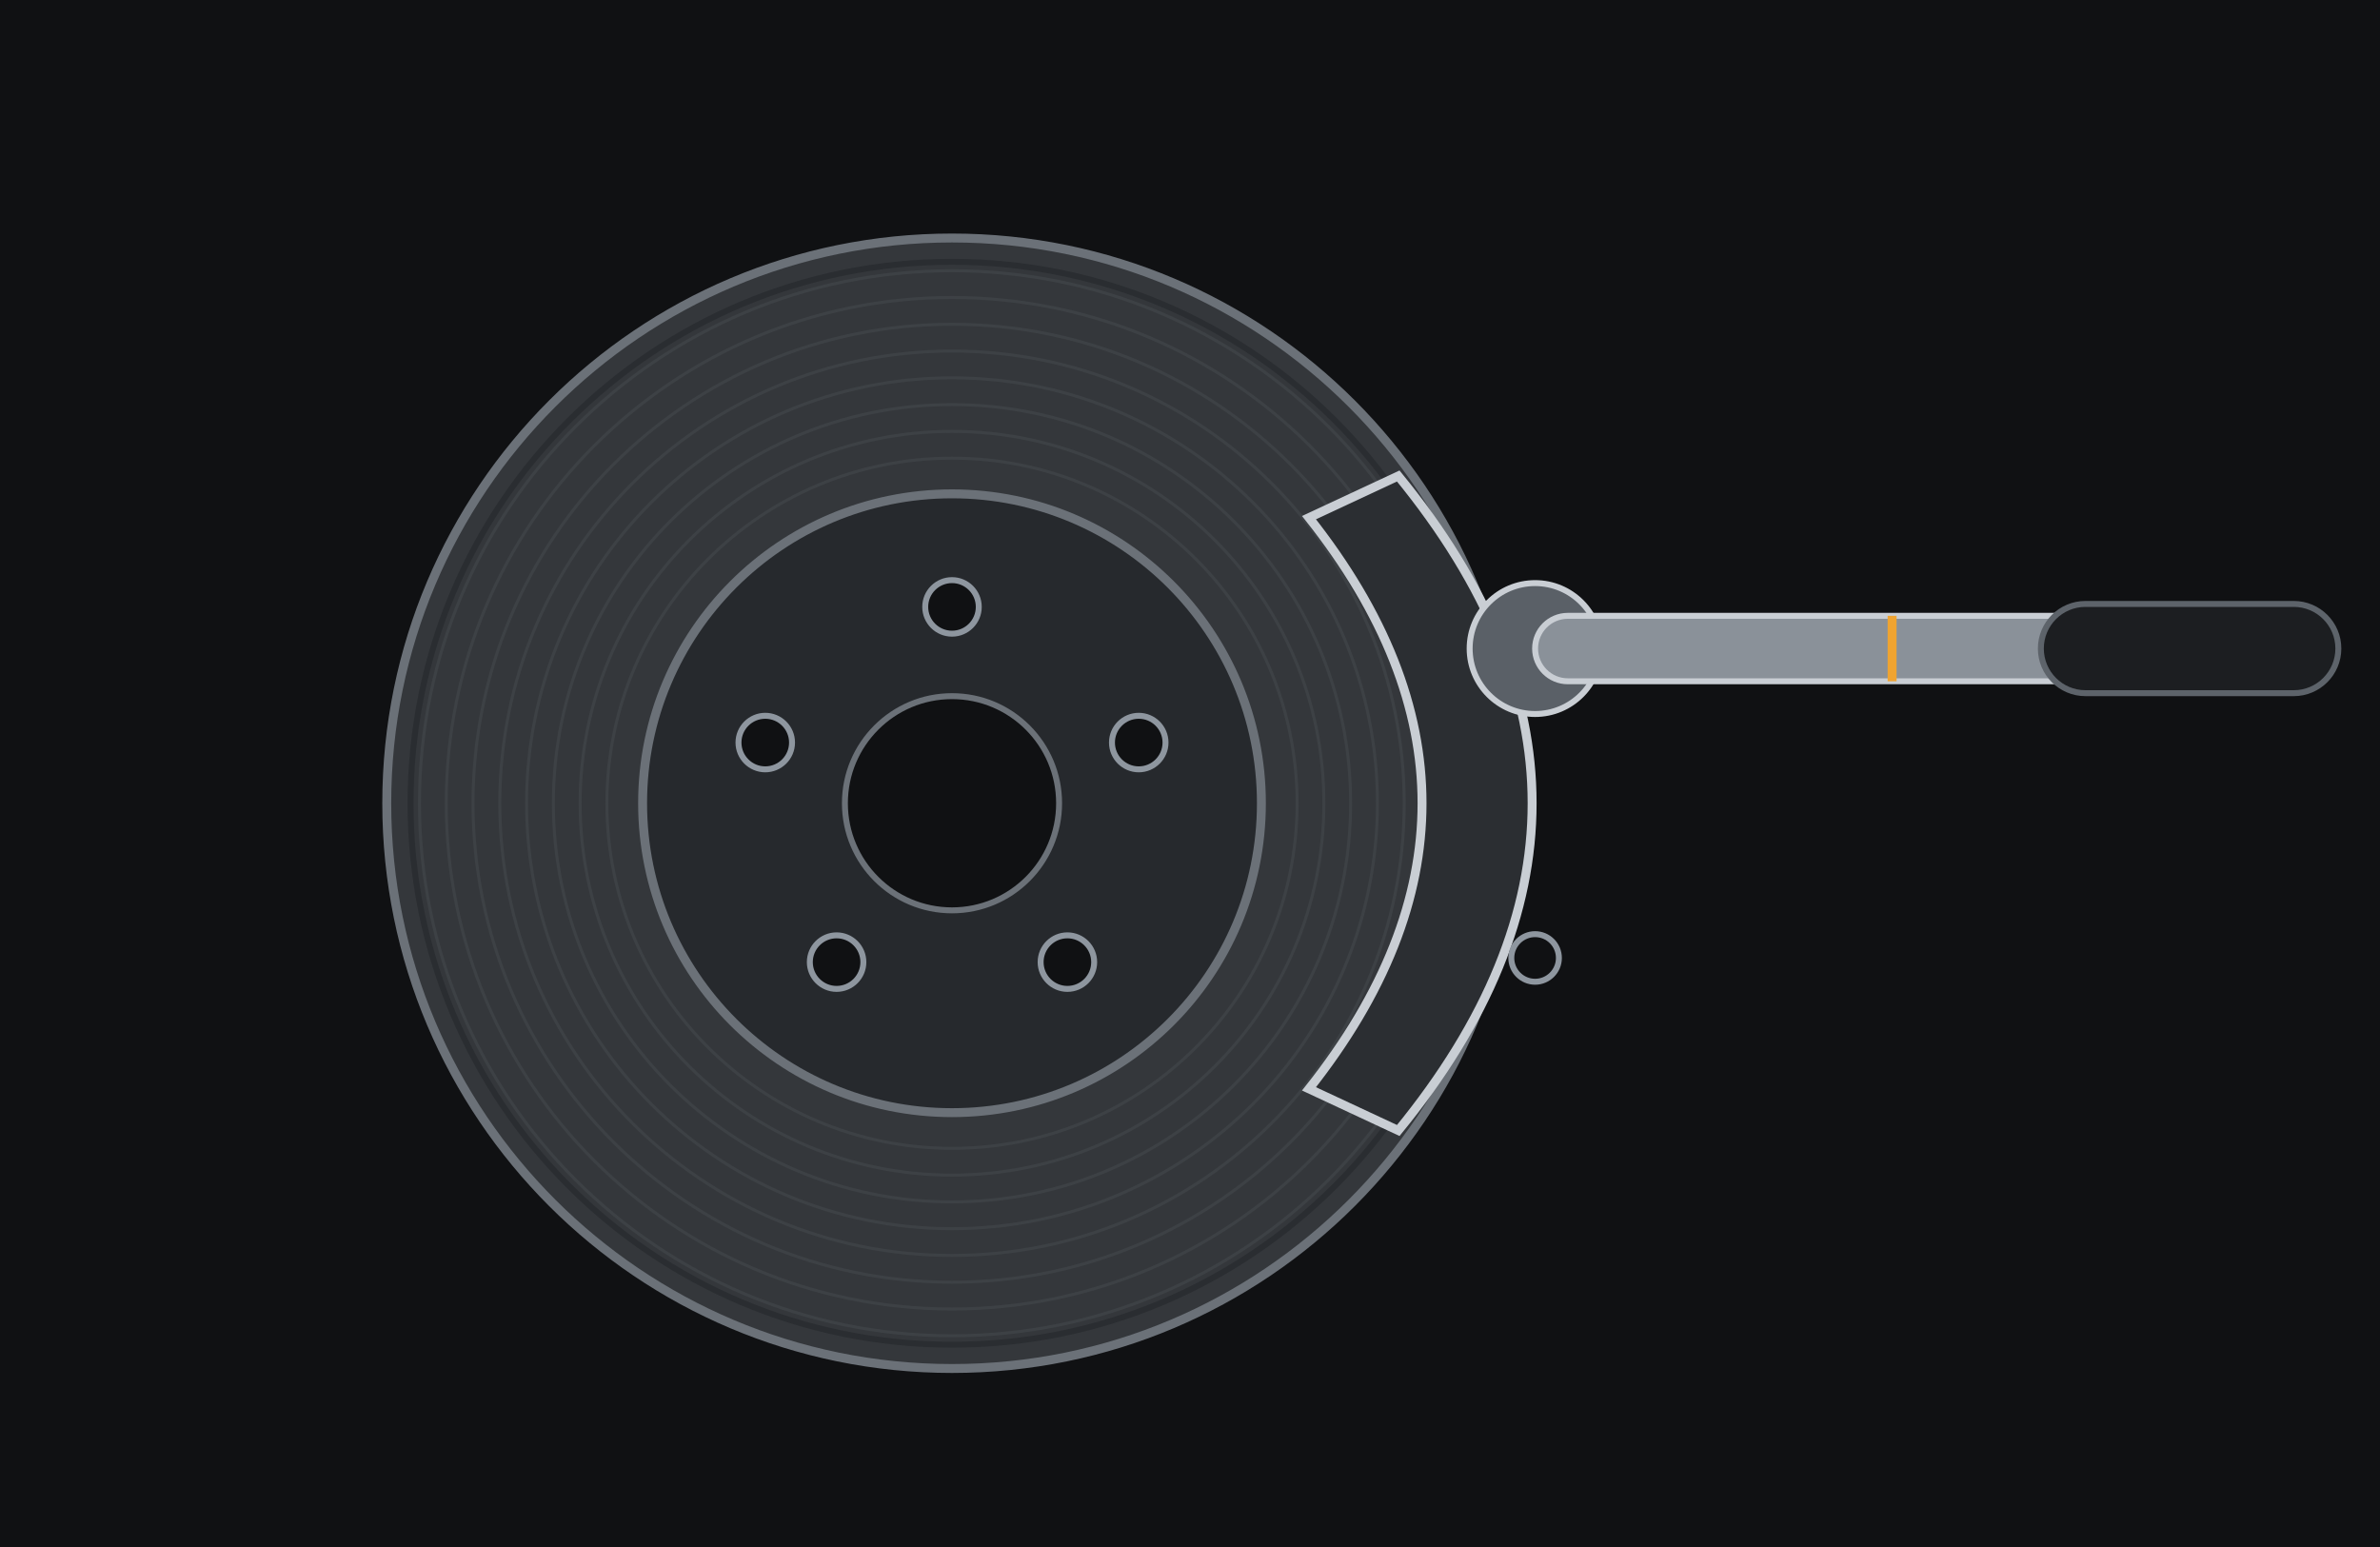
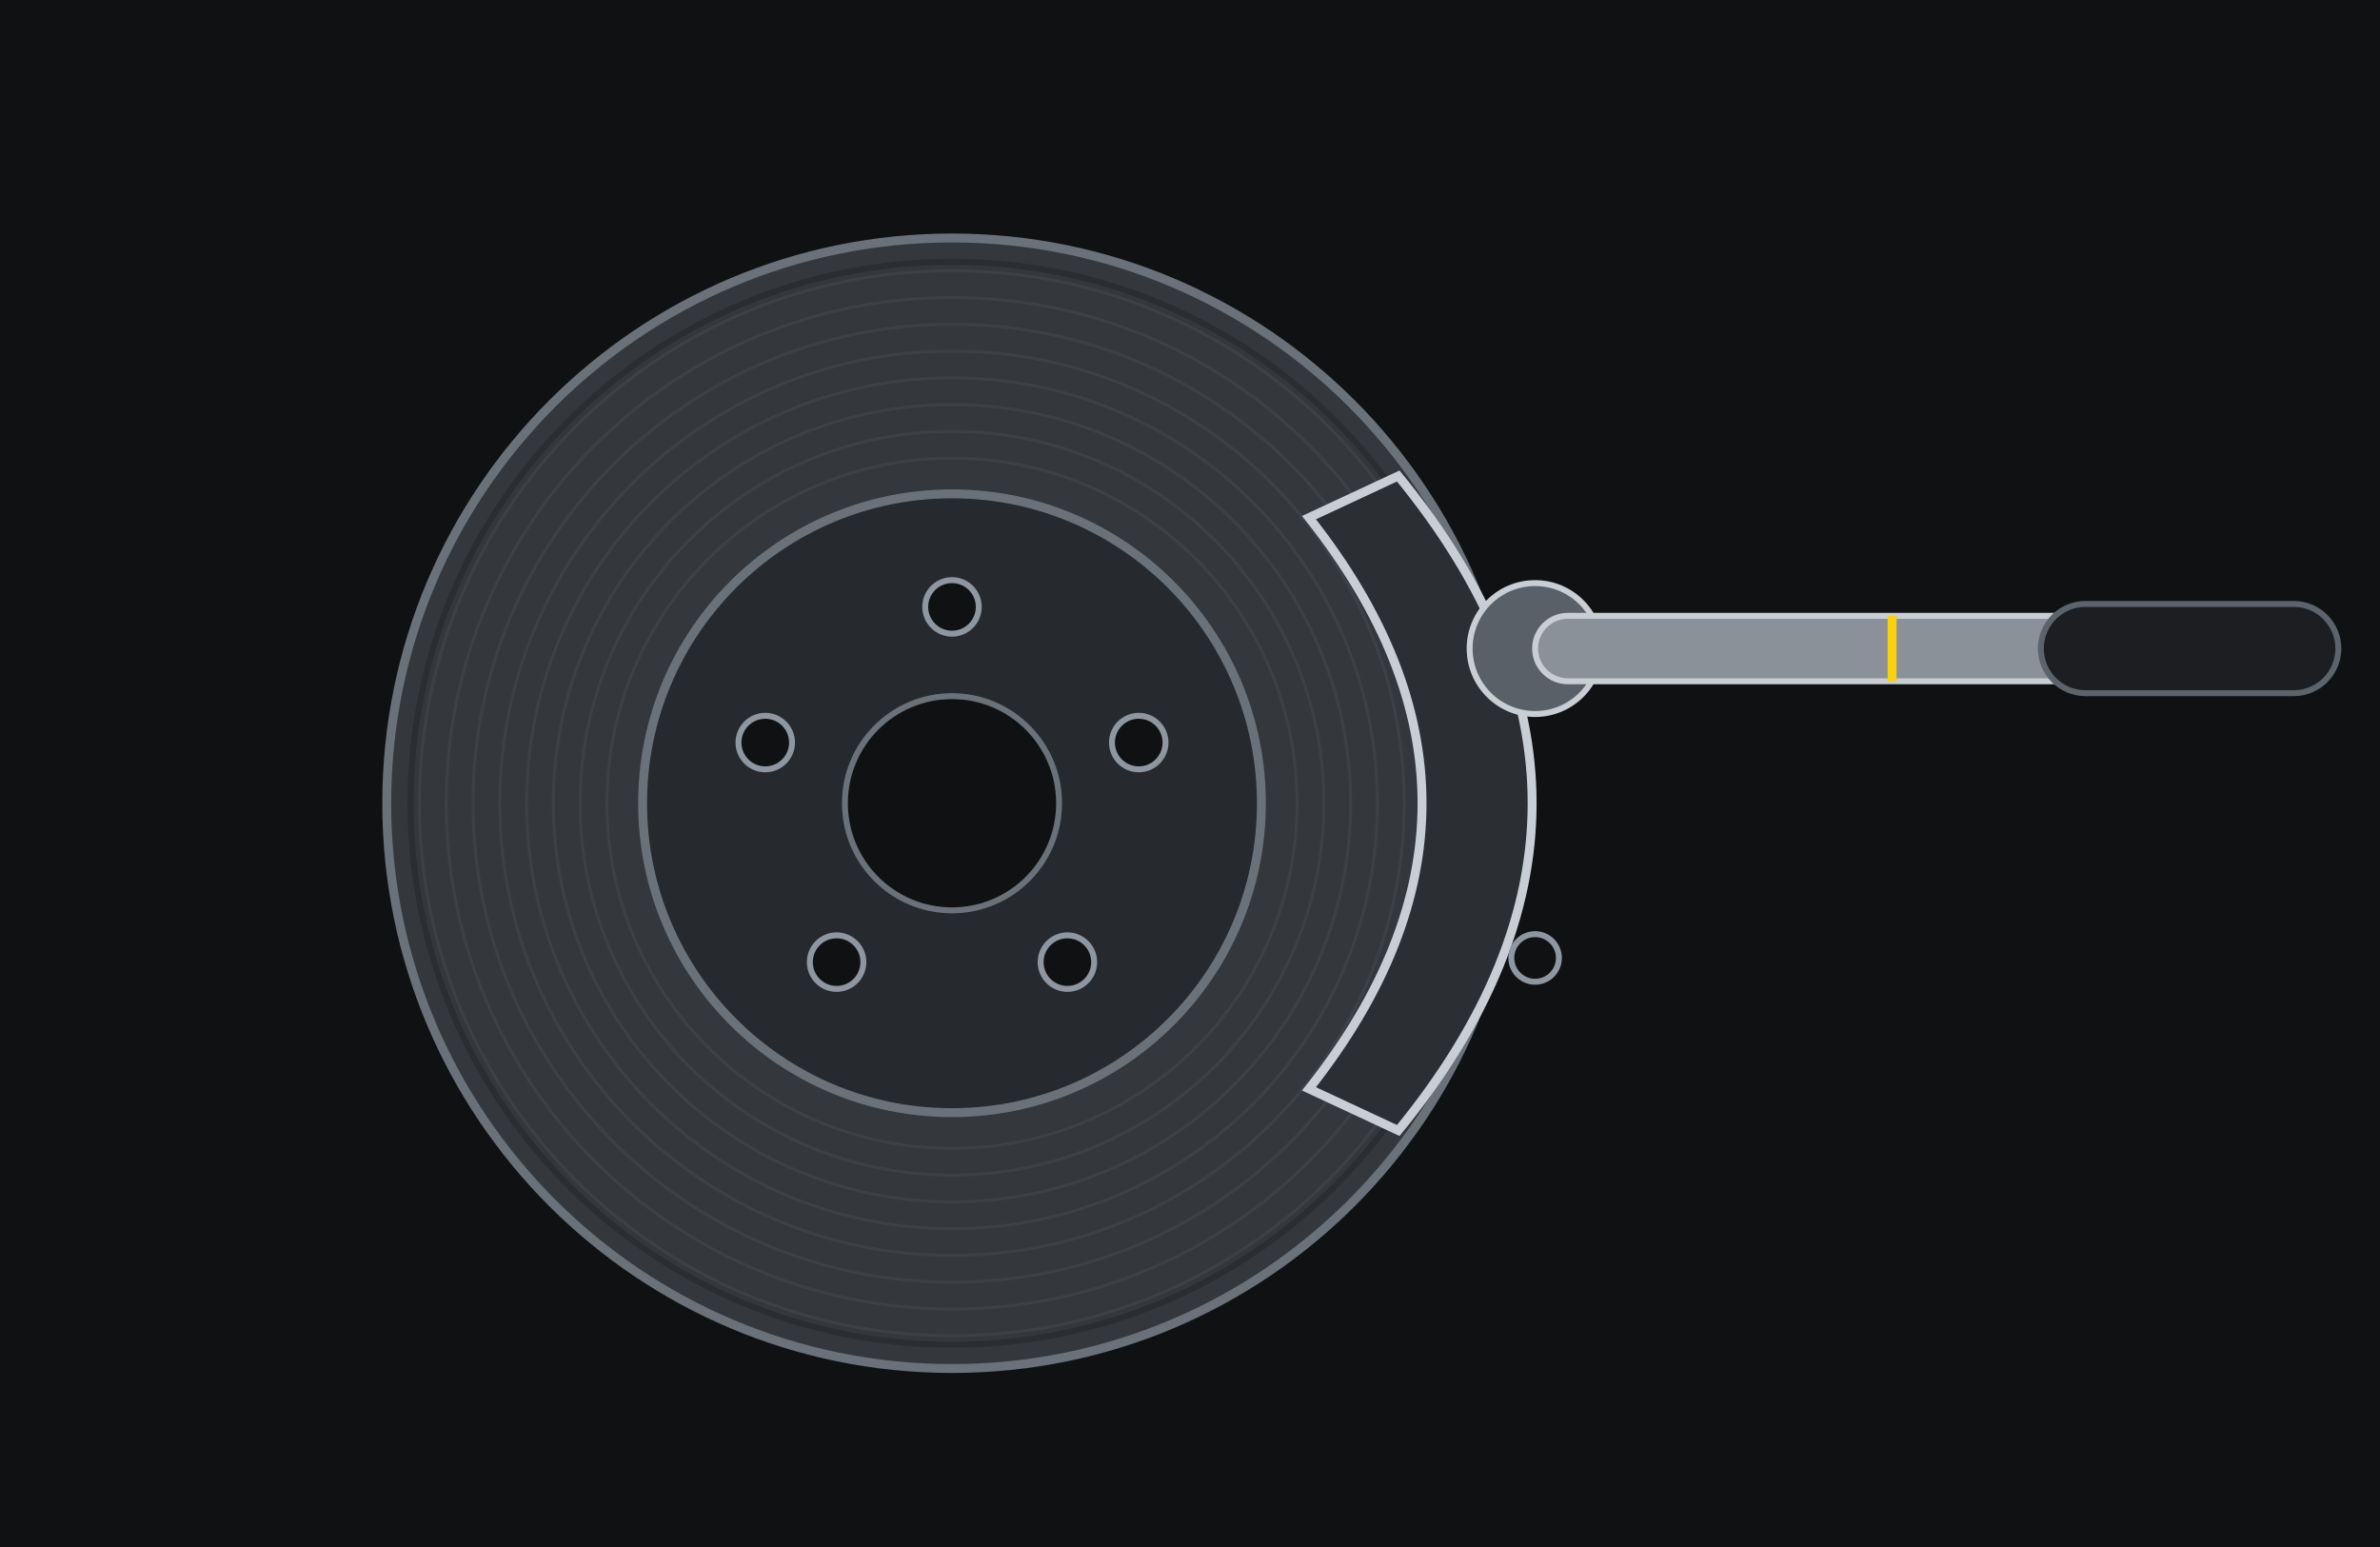
<svg xmlns="http://www.w3.org/2000/svg" viewBox="0 0 800 520" role="img" aria-label="Illustration of a brake rotor, caliper and torque wrench">
  <style>.rc-wrench{transform-origin:516px 218px;animation:rc 5s ease-in-out infinite}@keyframes rc{0%,100%{transform:rotate(0)}45%,60%{transform:rotate(-9deg)}}@media (prefers-reduced-motion: reduce){*{animation:none!important}}</style>
  <rect width="800" height="520" fill="#101113" />
  <circle cx="320" cy="270" r="190" fill="#34373b" stroke="#6b7178" stroke-width="3" />
  <circle cx="320" cy="270" r="182" fill="none" stroke="#2a2d31" stroke-width="2" />
  <circle cx="320" cy="270" r="104" fill="#26292d" stroke="#6b7178" stroke-width="3" />
  <circle cx="320" cy="270" r="36" fill="#101113" stroke="#6b7178" stroke-width="2" />
  <circle cx="320" cy="204" r="9" fill="#101113" stroke="#8e969f" stroke-width="2" />
  <circle cx="382.77" cy="249.6" r="9" fill="#101113" stroke="#8e969f" stroke-width="2" />
  <circle cx="358.79" cy="323.4" r="9" fill="#101113" stroke="#8e969f" stroke-width="2" />
  <circle cx="281.21" cy="323.4" r="9" fill="#101113" stroke="#8e969f" stroke-width="2" />
  <circle cx="257.23" cy="249.6" r="9" fill="#101113" stroke="#8e969f" stroke-width="2" />
  <circle cx="320" cy="270" r="116" fill="none" stroke="#3d4145" stroke-width="1" />
  <circle cx="320" cy="270" r="125" fill="none" stroke="#3d4145" stroke-width="1" />
  <circle cx="320" cy="270" r="134" fill="none" stroke="#3d4145" stroke-width="1" />
  <circle cx="320" cy="270" r="143" fill="none" stroke="#3d4145" stroke-width="1" />
  <circle cx="320" cy="270" r="152" fill="none" stroke="#3d4145" stroke-width="1" />
  <circle cx="320" cy="270" r="161" fill="none" stroke="#3d4145" stroke-width="1" />
  <circle cx="320" cy="270" r="170" fill="none" stroke="#3d4145" stroke-width="1" />
  <circle cx="320" cy="270" r="179" fill="none" stroke="#3d4145" stroke-width="1" />
  <path d="M470 160 Q560 270 470 380 L440 366 Q516 270 440 174 Z" fill="#2b2e32" stroke="#c9ced4" stroke-width="3" />
  <circle cx="516" cy="218" r="8" fill="#101113" stroke="#8e969f" stroke-width="2" />
  <circle cx="516" cy="322" r="8" fill="#101113" stroke="#8e969f" stroke-width="2" />
  <g class="rc-wrench">
    <rect x="502" y="204" width="28" height="28" rx="4" fill="#4b5056" stroke="#c9ced4" stroke-width="2" />
    <circle cx="516" cy="218" r="22" fill="#5a6067" stroke="#c9ced4" stroke-width="2" />
    <rect x="516" y="207" width="250" height="22" rx="11" fill="#8a9199" stroke="#c9ced4" stroke-width="2" />
    <rect x="686" y="203" width="100" height="30" rx="15" fill="#1c1e21" stroke="#5d636a" stroke-width="2" />
-     <line x1="636" y1="207" x2="636" y2="229" stroke="#f0a431" stroke-width="3" />
+     <line x1="636" y1="207" x2="636" y2="229" stroke="#f9d10e" stroke-width="3" />
  </g>
</svg>
